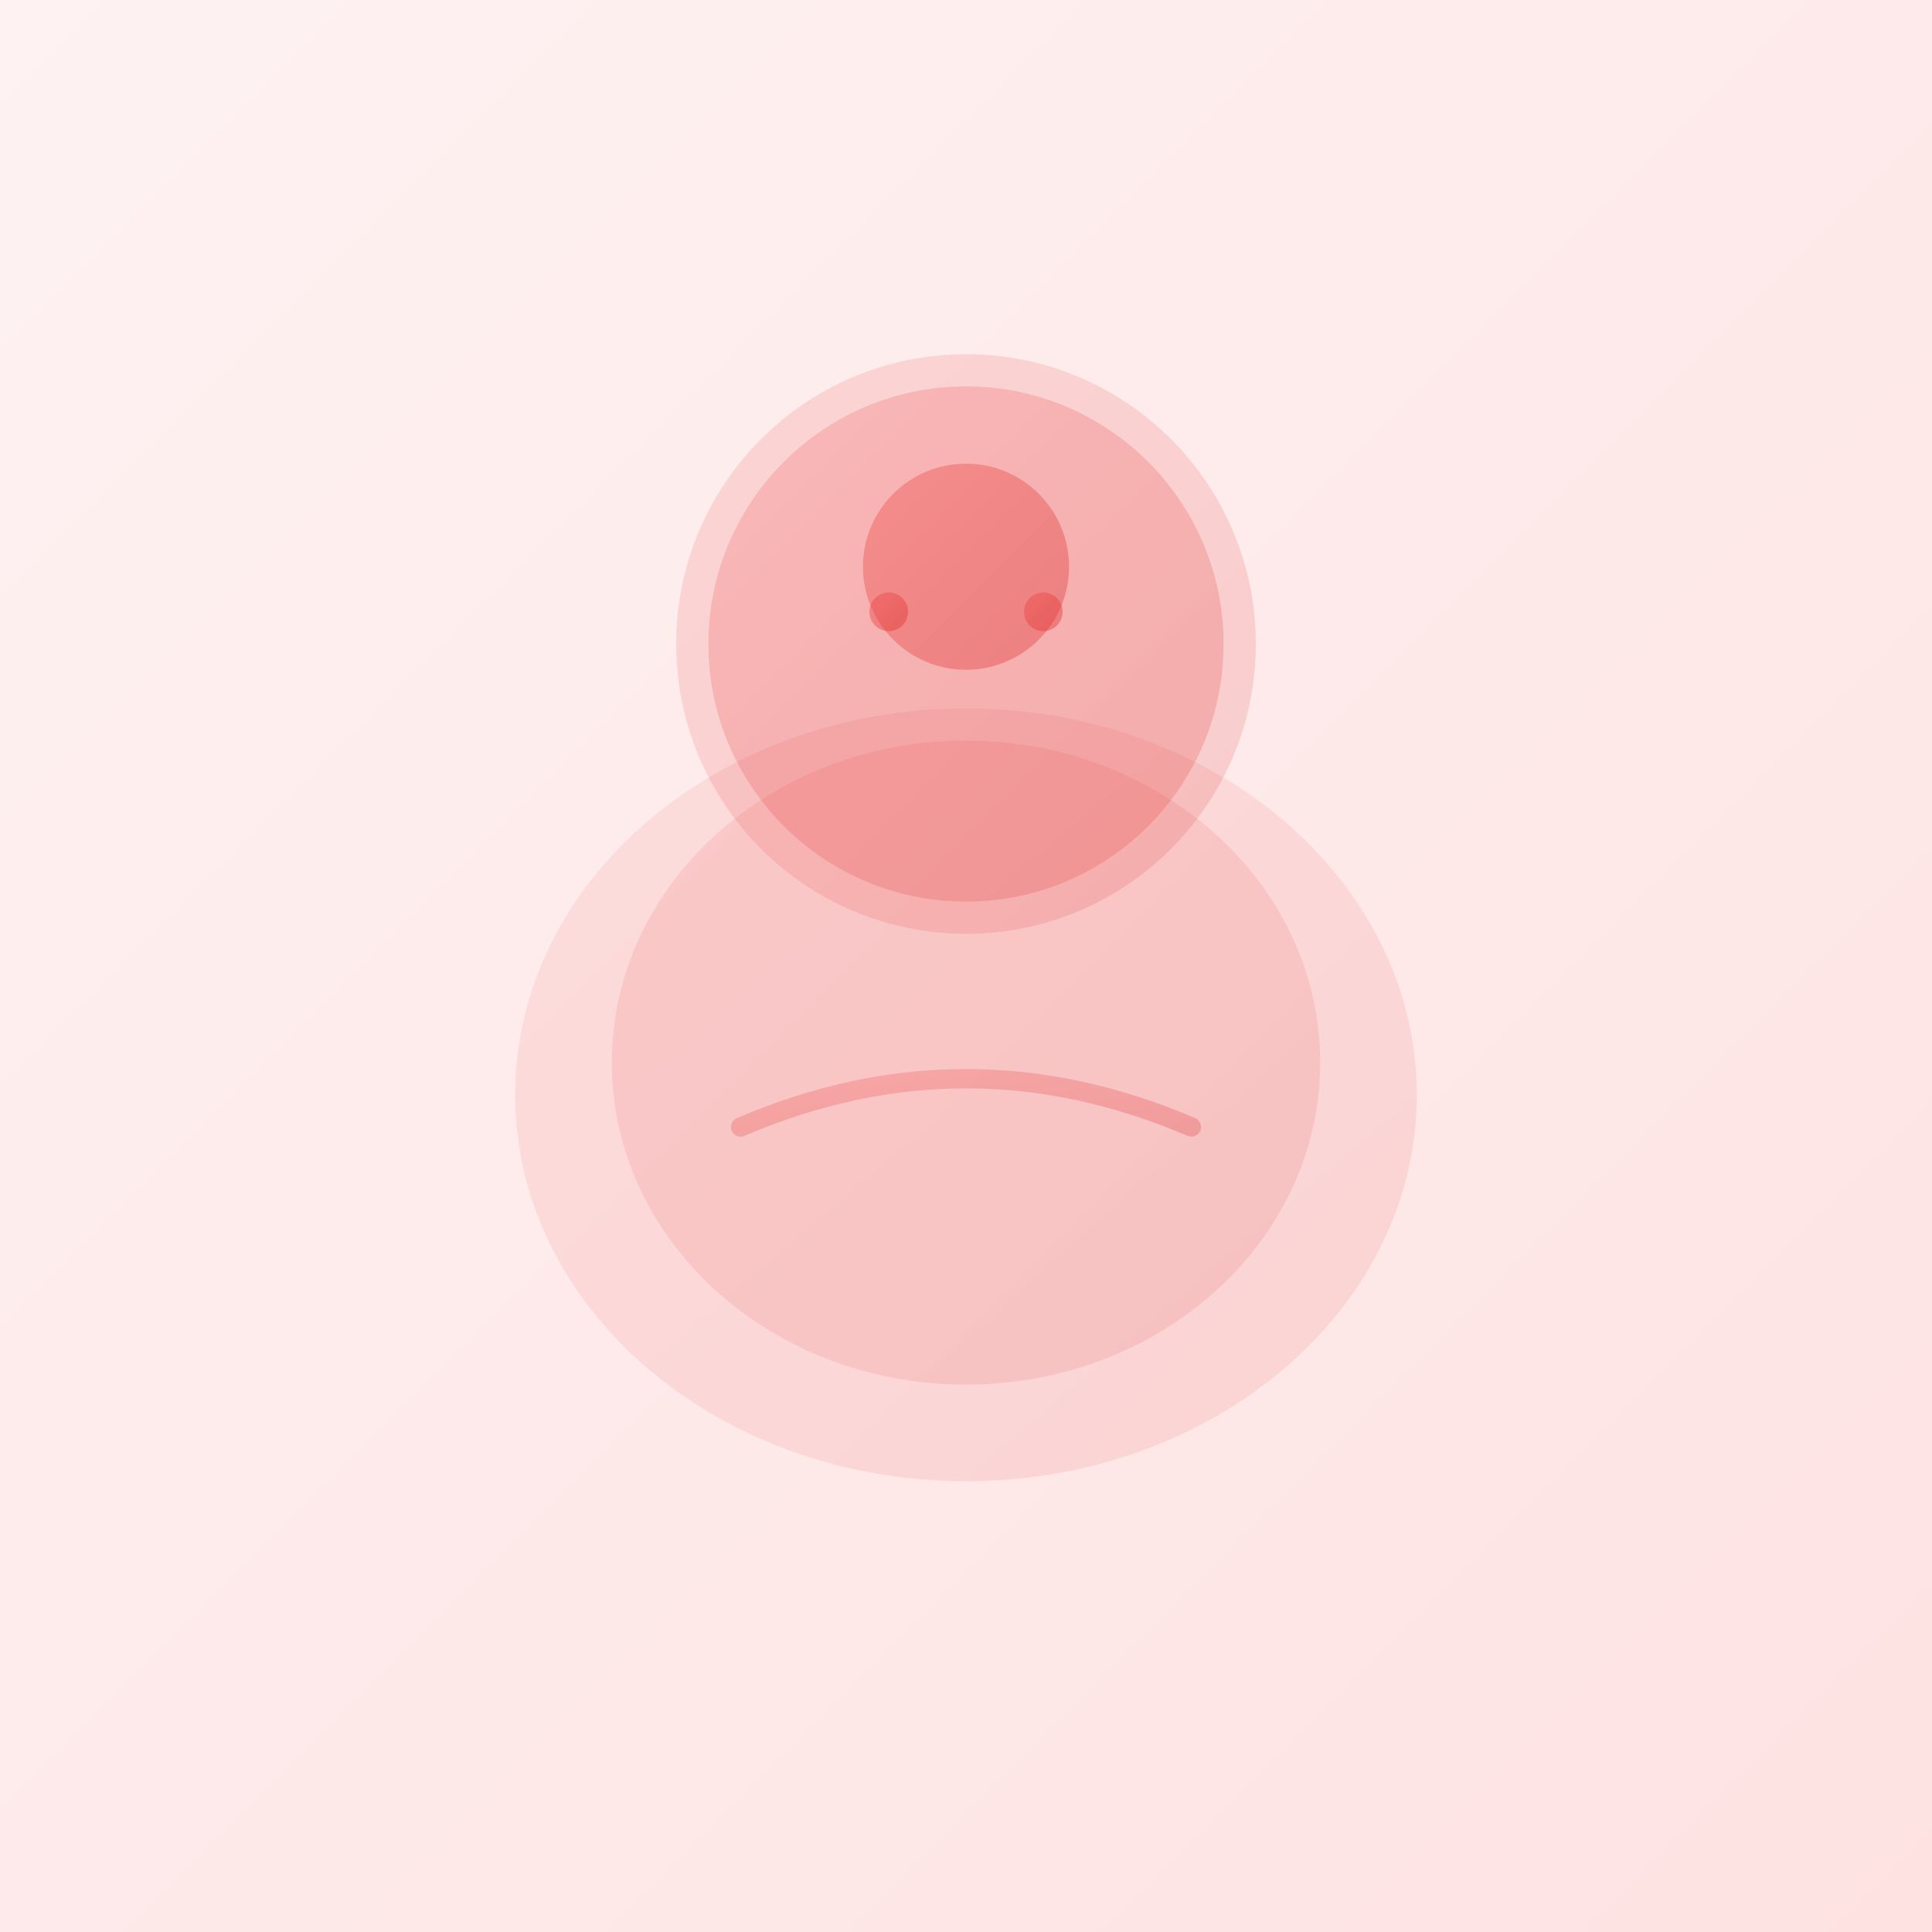
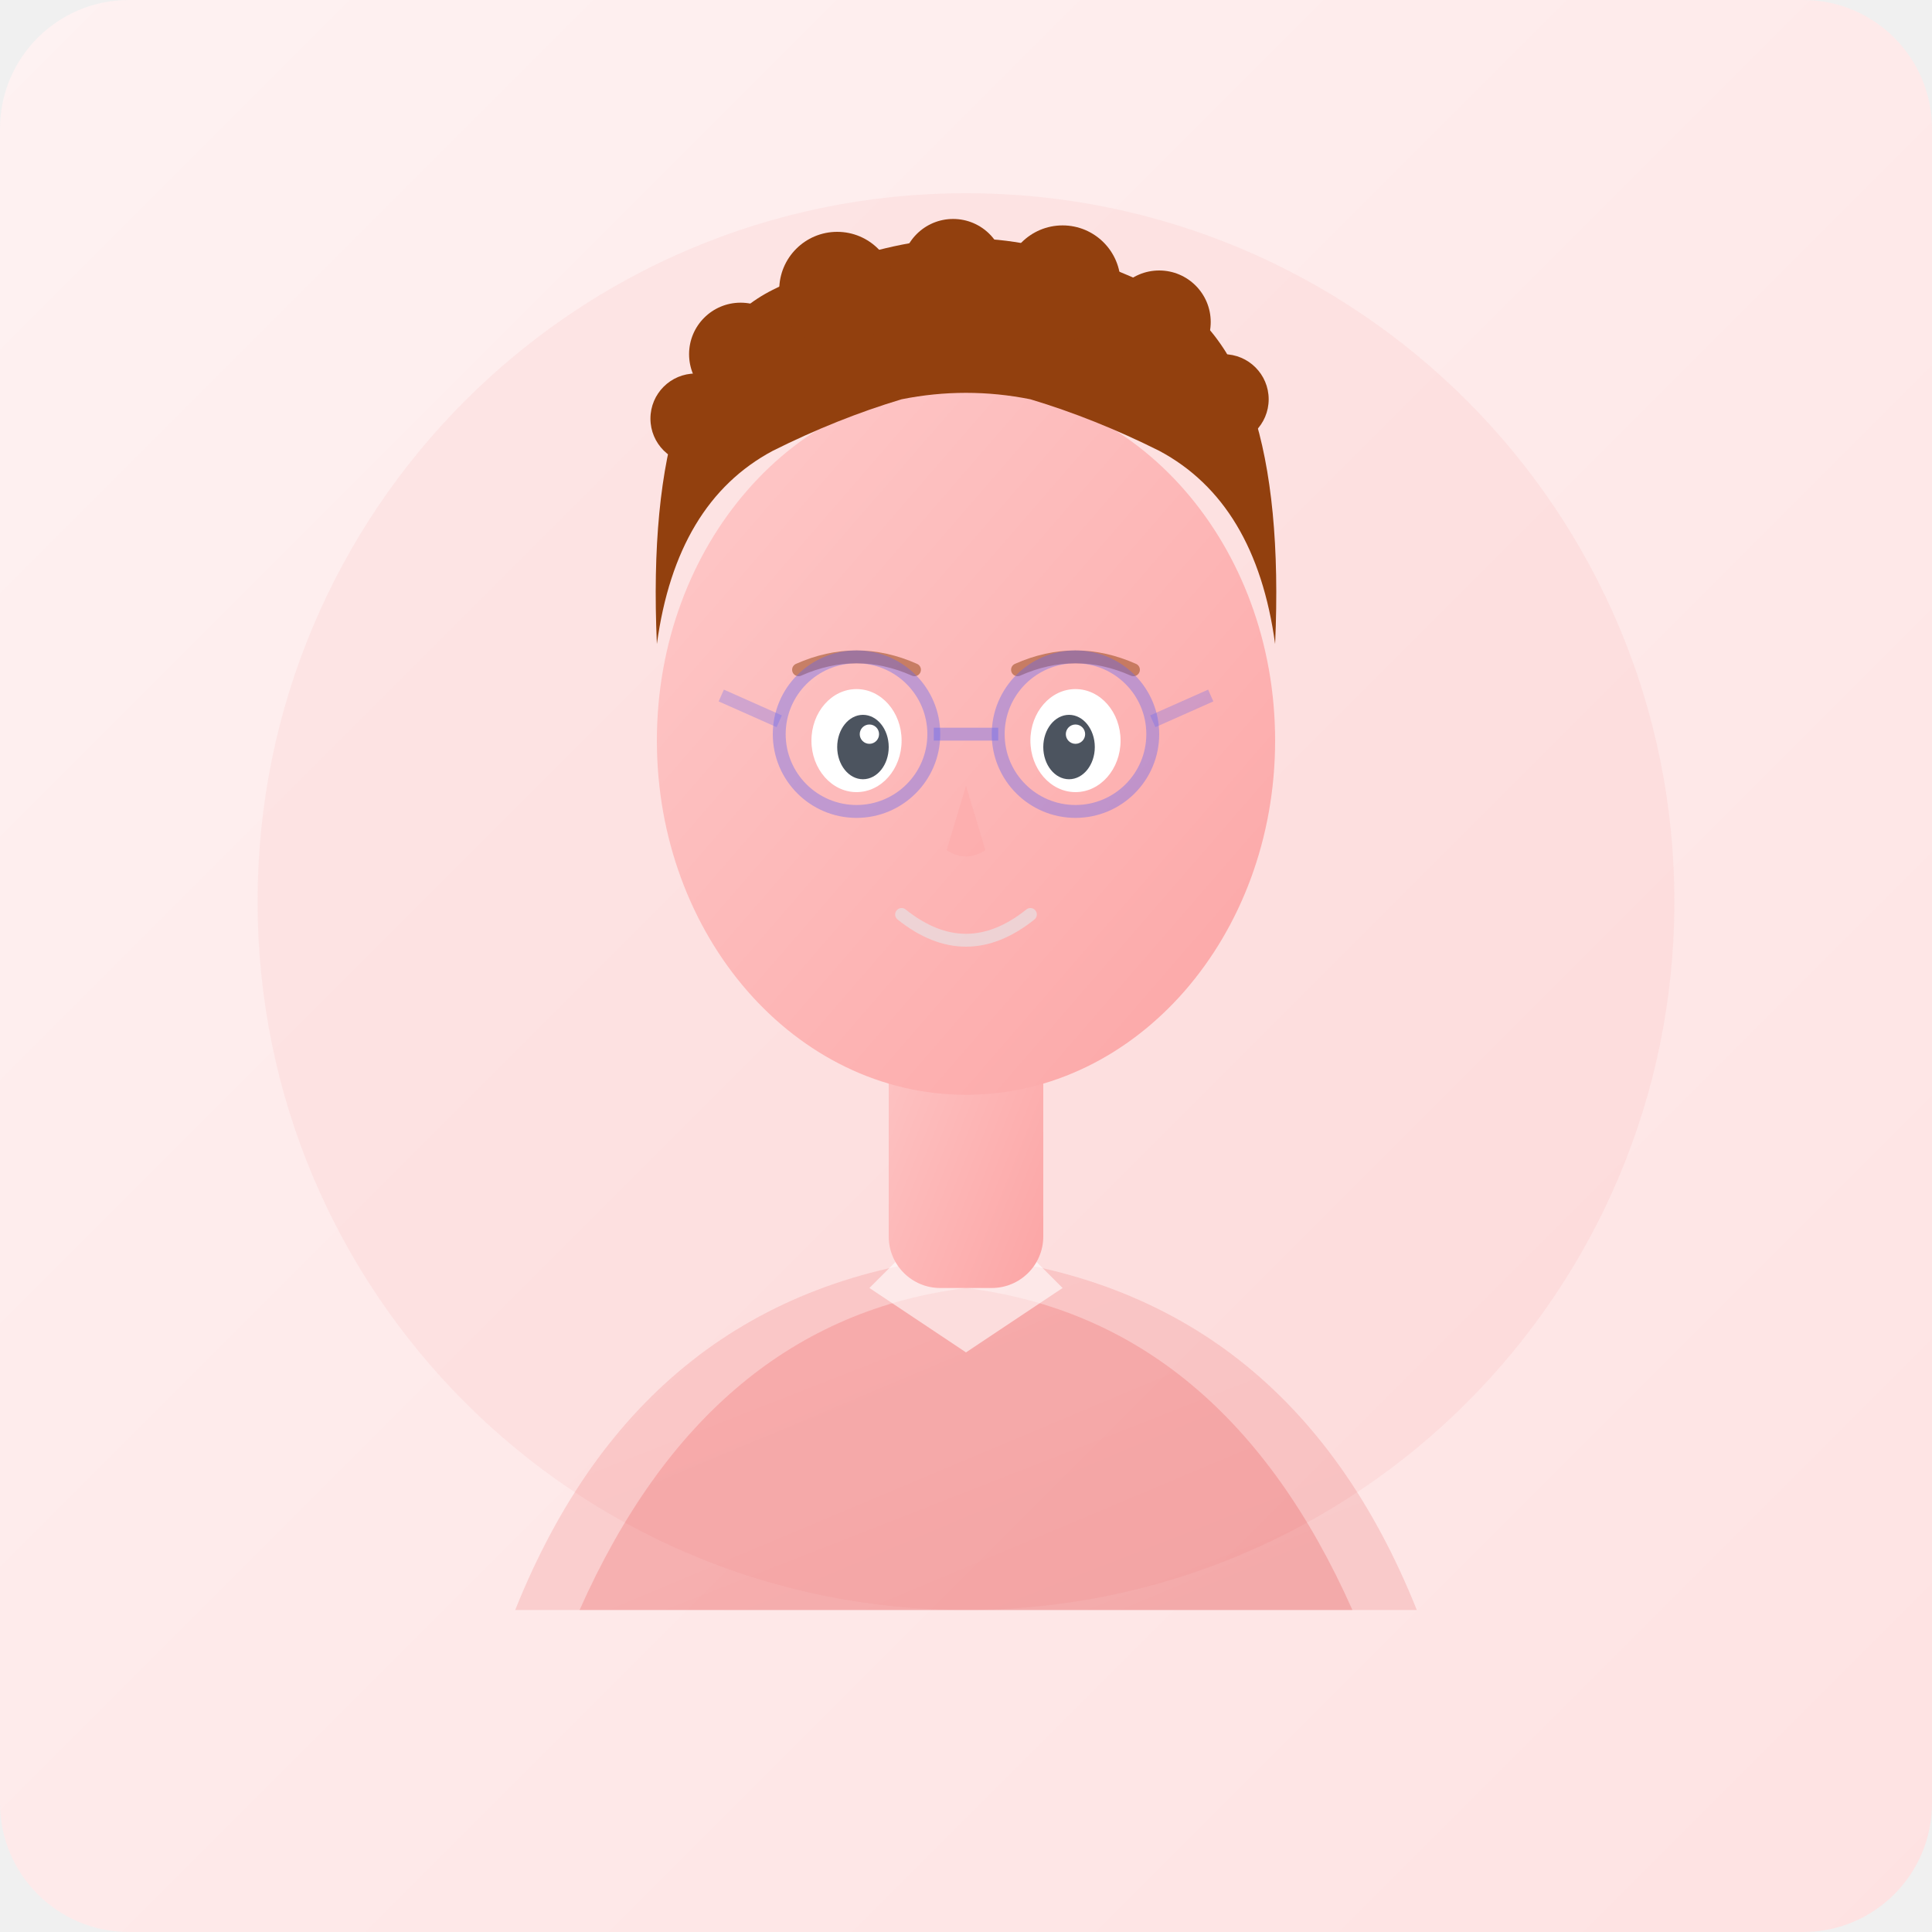
<svg xmlns="http://www.w3.org/2000/svg" viewBox="0 0 300 300" width="300" height="300">
  <defs>
-     <linearGradient id="t4bg" x1="0%" y1="0%" x2="100%" y2="100%">
+     <linearGradient id="abg4" x1="0%" y1="0%" x2="100%" y2="100%">
      <stop offset="0%" stop-color="#fef2f2" />
      <stop offset="100%" stop-color="#fee2e2" />
    </linearGradient>
-     <linearGradient id="t4g" x1="0%" y1="0%" x2="100%" y2="100%">
+     <linearGradient id="ag4" x1="0%" y1="0%" x2="100%" y2="100%">
      <stop offset="0%" stop-color="#ef4444" />
      <stop offset="100%" stop-color="#dc2626" />
    </linearGradient>
+     <linearGradient id="ask4" x1="0%" y1="0%" x2="100%" y2="100%">
+       <stop offset="0%" stop-color="#fecaca" />
+       <stop offset="100%" stop-color="#fca5a5" />
+     </linearGradient>
  </defs>
-   <rect width="300" height="300" fill="url(#t4bg)" />
-   <ellipse cx="150" cy="170" rx="70" ry="60" fill="url(#t4g)" opacity="0.1" />
-   <circle cx="150" cy="100" r="45" fill="url(#t4g)" opacity="0.15" />
-   <circle cx="150" cy="100" r="40" fill="url(#t4g)" opacity="0.2" />
-   <circle cx="150" cy="88" r="16" fill="url(#t4g)" opacity="0.35" />
-   <ellipse cx="150" cy="165" rx="55" ry="50" fill="url(#t4g)" opacity="0.12" />
-   <path d="M115 175 Q150 160 185 175" fill="none" stroke="url(#t4g)" stroke-width="3" stroke-linecap="round" opacity="0.25" />
-   <circle cx="138" cy="95" r="3" fill="url(#t4g)" opacity="0.4" />
-   <circle cx="162" cy="95" r="3" fill="url(#t4g)" opacity="0.4" />
+   <rect width="300" height="300" fill="url(#abg4)" rx="20" />
+   <circle cx="150" cy="140" r="110" fill="rgba(239,68,68,0.06)" />
+   <path d="M80 250 Q100 200 150 195 Q200 200 220 250 Z" fill="url(#ag4)" opacity="0.15" />
+   <path d="M90 250 Q110 205 150 200 Q190 205 210 250 Z" fill="url(#ag4)" opacity="0.2" />
+   <path d="M135 200 L150 185 L165 200 L150 210 Z" fill="white" opacity="0.6" />
+   <rect x="138" y="140" width="24" height="60" rx="8" fill="url(#ask4)" />
+   <ellipse cx="150" cy="115" rx="48" ry="55" fill="url(#ask4)" />
+   <path d="M102 100 Q100 55 120 45 Q130 40 140 38 Q150 36 160 38 Q170 40 180 45 Q200 55 198 100 Q195 78 180 70 Q170 65 160 62 Q150 60 140 62 Q130 65 120 70 Q105 78 102 100Z" fill="#92400e" />
+   <circle cx="115" cy="55" r="8" fill="#92400e" />
+   <circle cx="130" cy="45" r="9" fill="#92400e" />
+   <circle cx="148" cy="42" r="8" fill="#92400e" />
+   <circle cx="165" cy="44" r="9" fill="#92400e" />
+   <circle cx="180" cy="50" r="8" fill="#92400e" />
+   <circle cx="190" cy="62" r="7" fill="#92400e" />
+   <circle cx="108" cy="65" r="7" fill="#92400e" />
+   <ellipse cx="133" cy="115" rx="7" ry="8" fill="white" />
+   <ellipse cx="167" cy="115" rx="7" ry="8" fill="white" />
+   <ellipse cx="134" cy="116" rx="4" ry="5" fill="#1f2937" opacity="0.8" />
+   <ellipse cx="166" cy="116" rx="4" ry="5" fill="#1f2937" opacity="0.8" />
+   <circle cx="135" cy="114" r="1.5" fill="white" />
+   <circle cx="167" cy="114" r="1.5" fill="white" />
+   <path d="M124 104 Q133 100 142 104" fill="none" stroke="#92400e" stroke-width="2" stroke-linecap="round" opacity="0.5" />
+   <path d="M158 104 Q167 100 176 104" fill="none" stroke="#92400e" stroke-width="2" stroke-linecap="round" opacity="0.5" />
+   <path d="M150 122 L147 132 Q150 134 153 132 Z" fill="#fca5a5" opacity="0.4" />
+   <circle cx="133" cy="114" r="12" fill="none" stroke="#6366f1" stroke-width="2" opacity="0.4" />
+   <circle cx="167" cy="114" r="12" fill="none" stroke="#6366f1" stroke-width="2" opacity="0.4" />
+   <line x1="145" y1="114" x2="155" y2="114" stroke="#6366f1" stroke-width="2" opacity="0.4" />
+   <line x1="121" y1="112" x2="112" y2="108" stroke="#6366f1" stroke-width="2" opacity="0.3" />
+   <line x1="179" y1="112" x2="188" y2="108" stroke="#6366f1" stroke-width="2" opacity="0.3" />
+   <path d="M140 142 Q150 150 160 142" fill="none" stroke="#e5e7eb" stroke-width="2" stroke-linecap="round" opacity="0.6" />
</svg>
